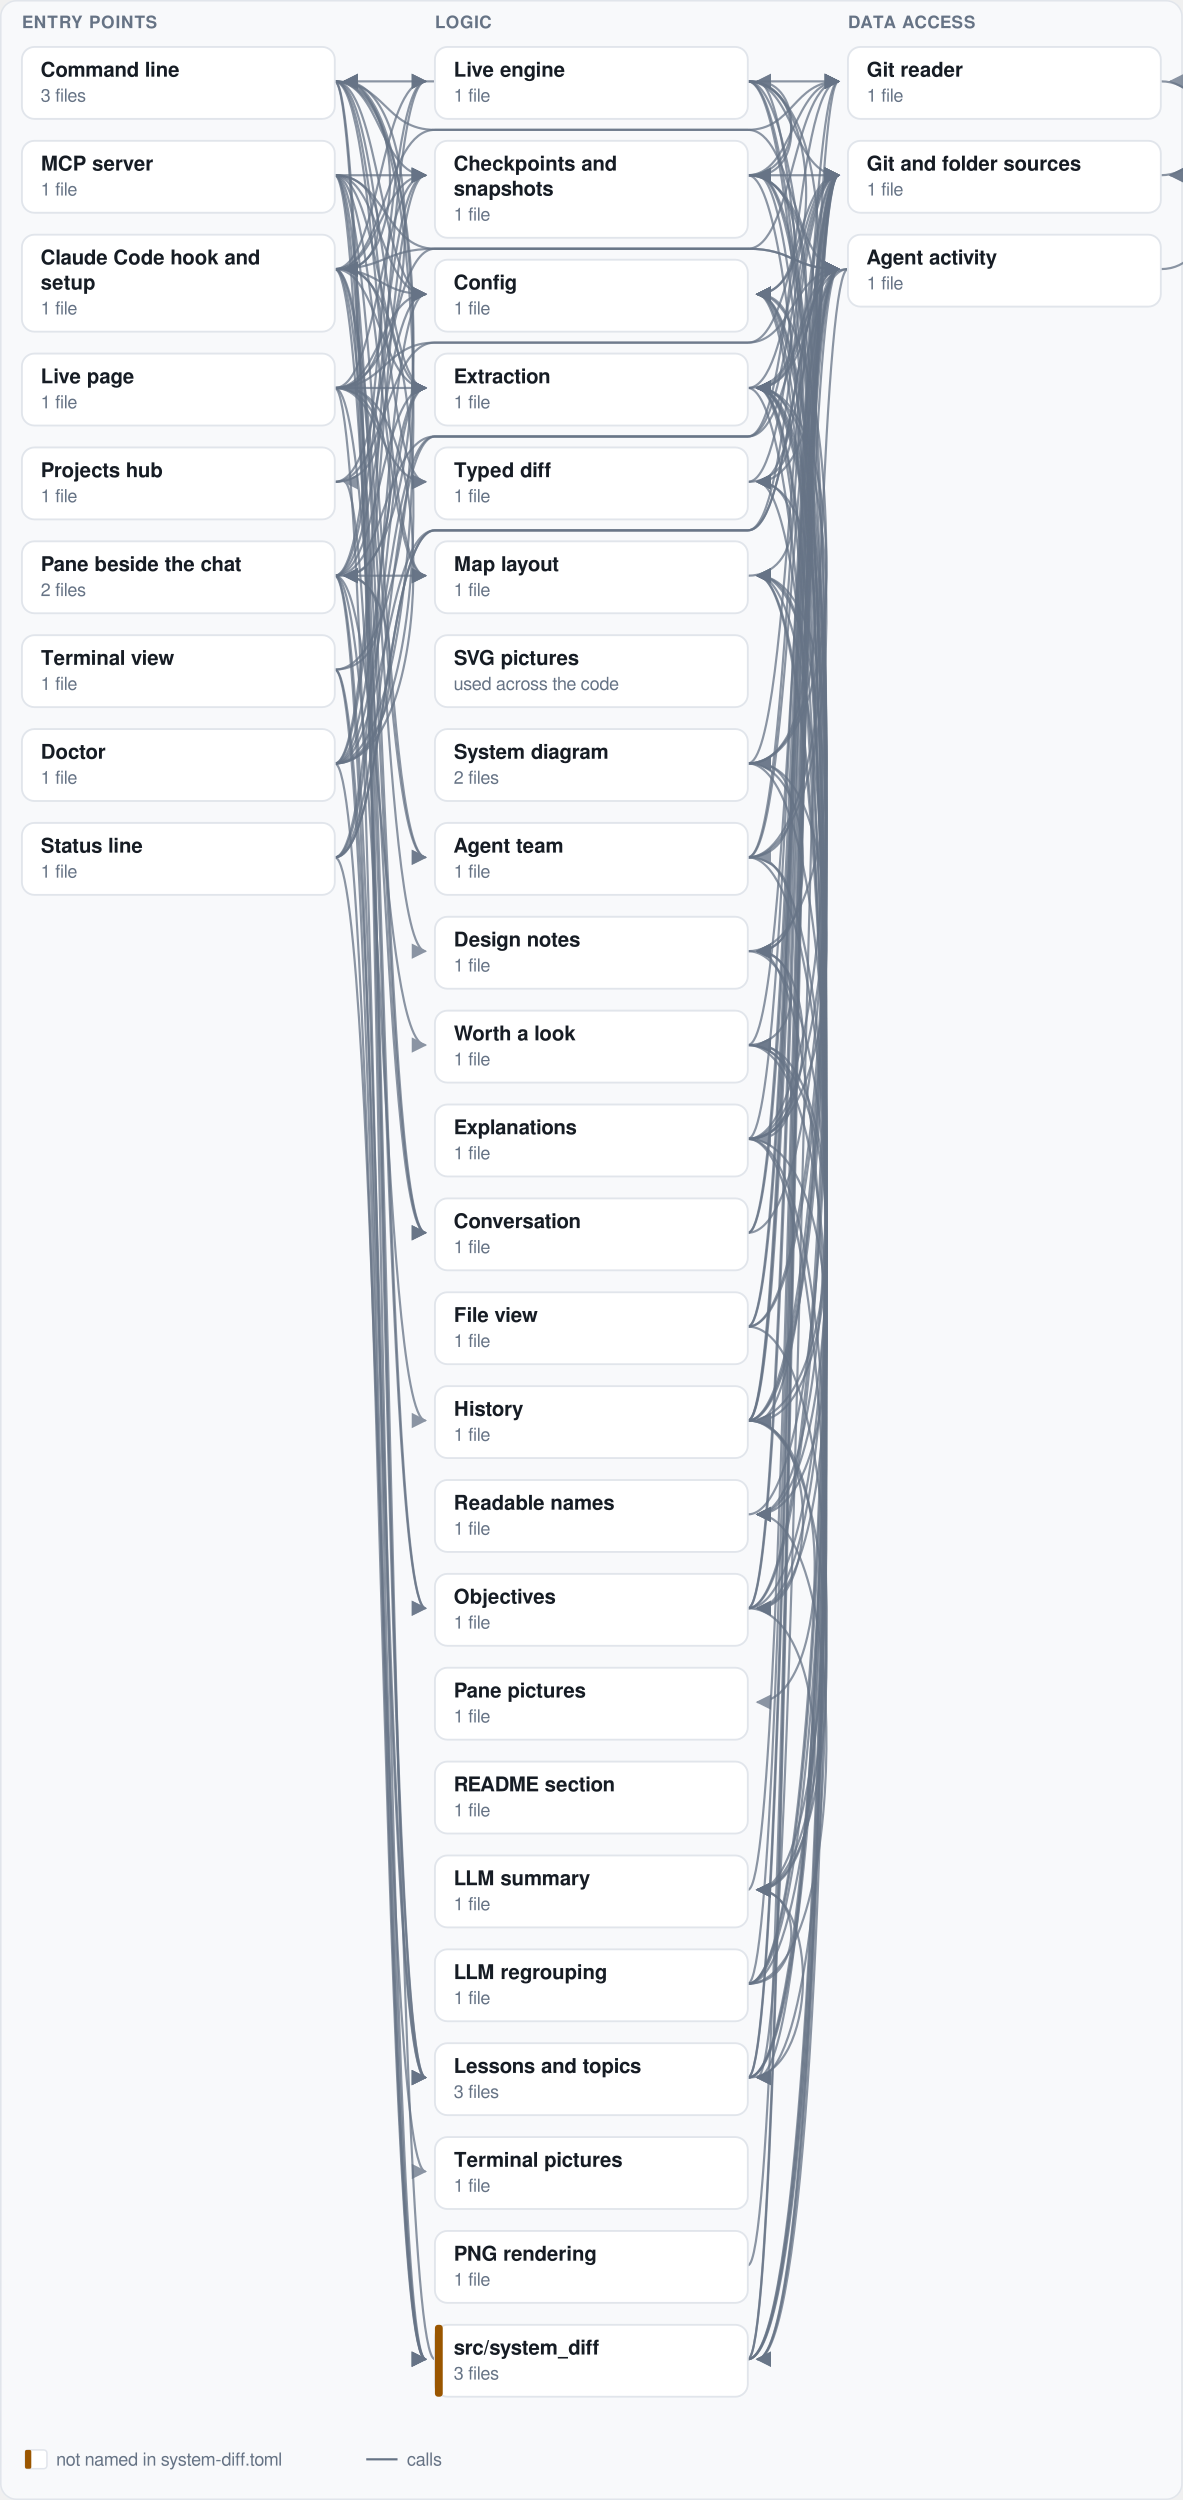
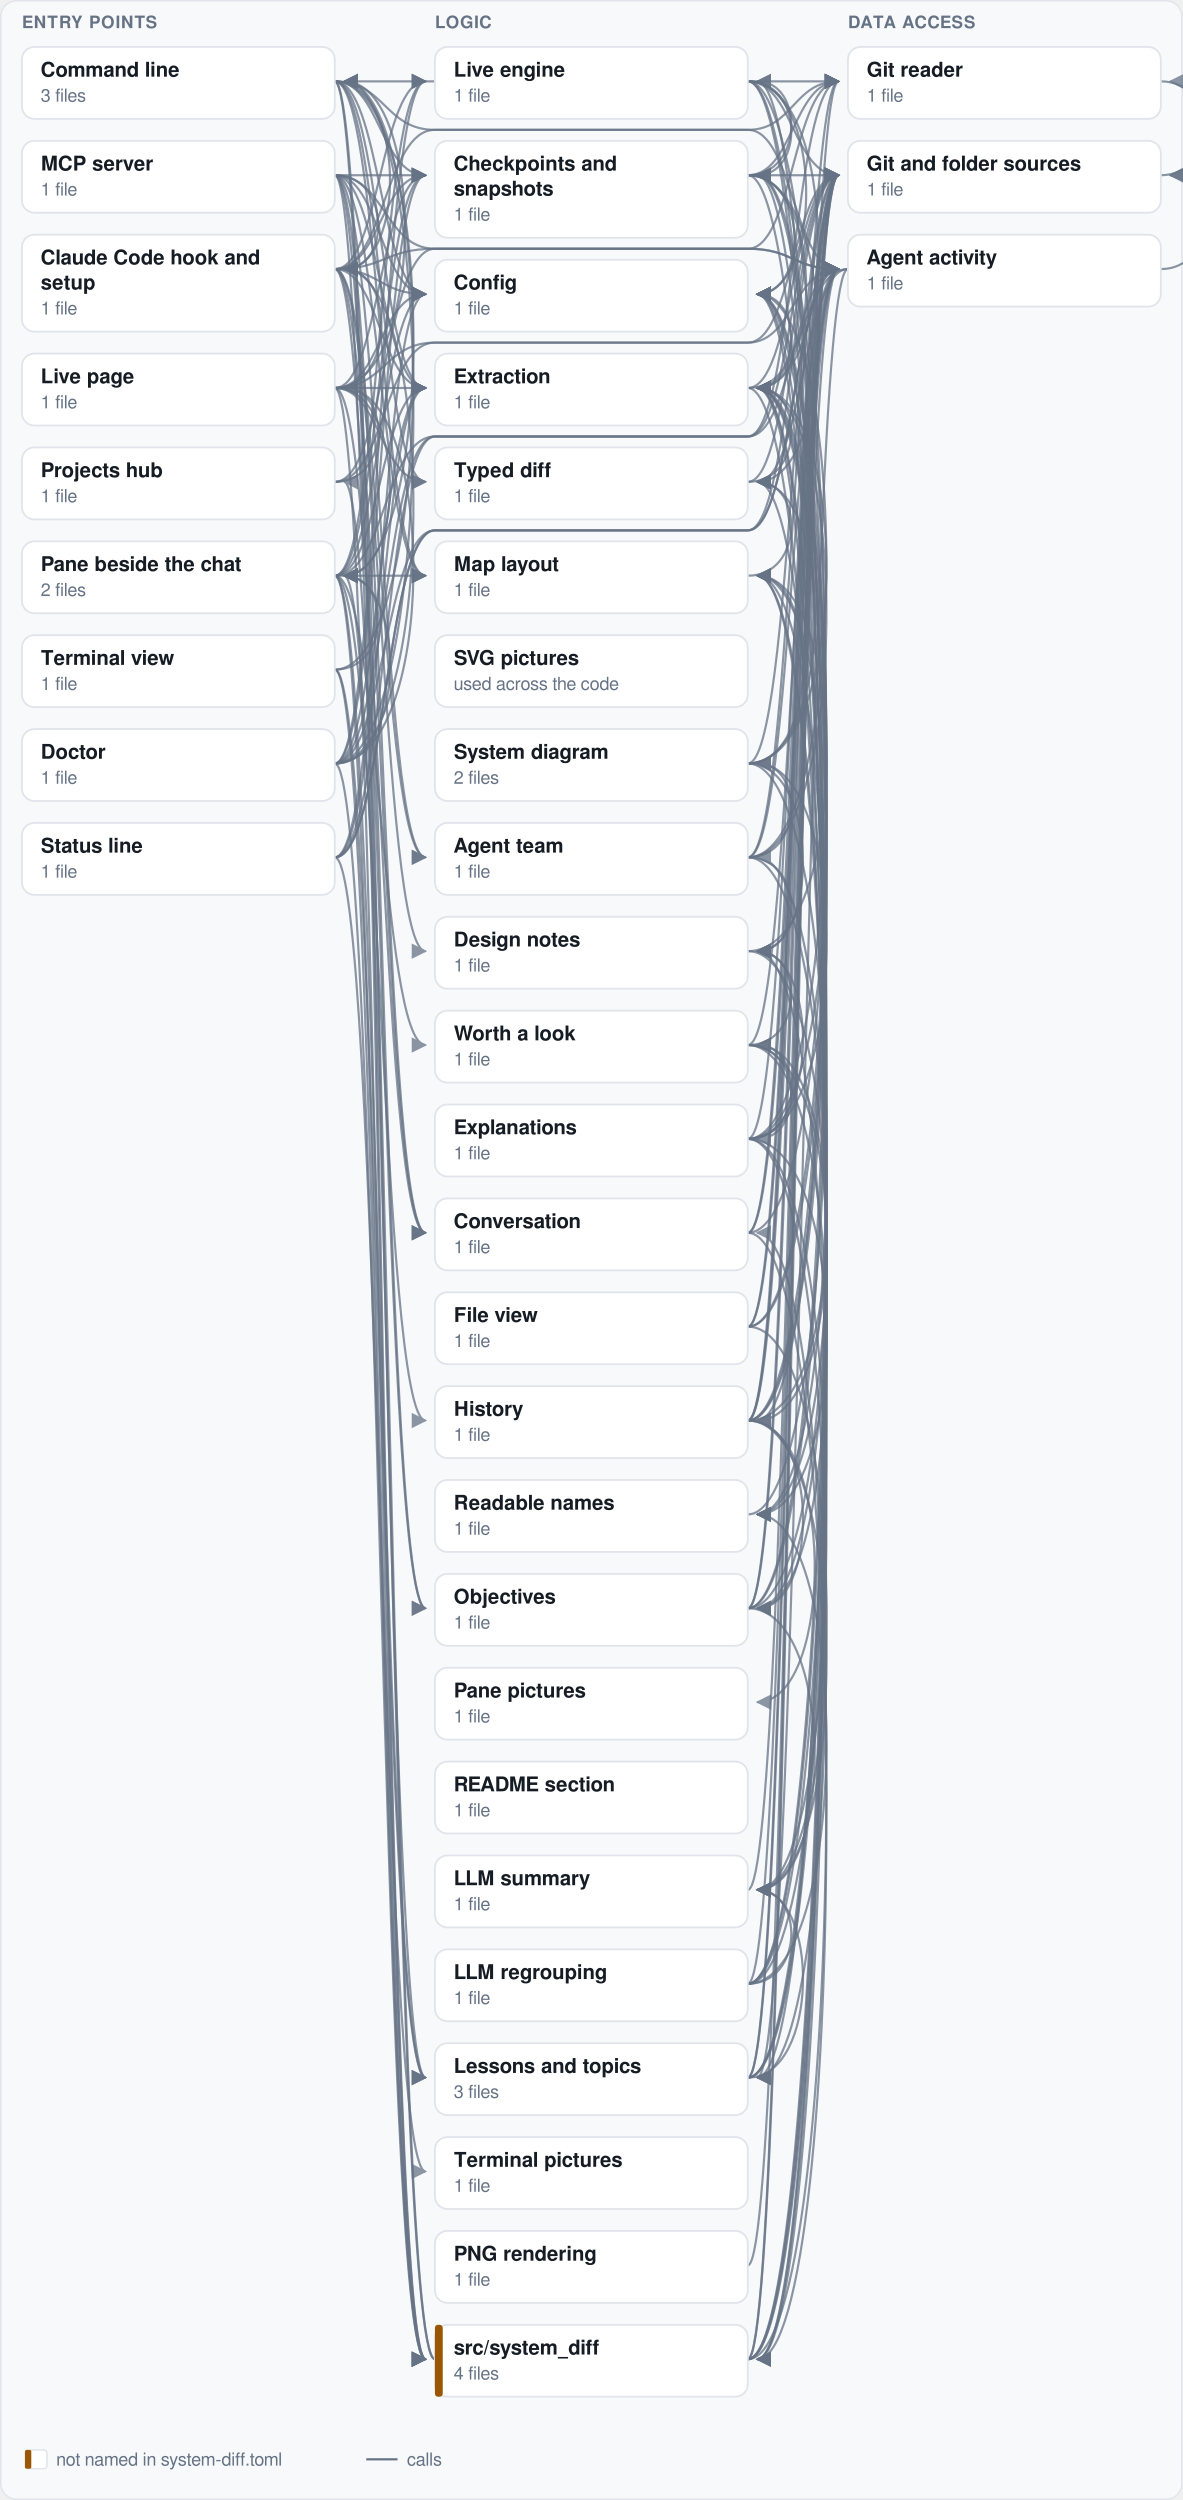
<svg xmlns="http://www.w3.org/2000/svg" width="756" height="1598" viewBox="0 0 756 1598" role="img" aria-label="System map">
  <style>
text { font-family: 'Segoe UI', FreeSans, 'Helvetica Neue', Arial, sans-serif; }
.bg { fill: #f8f9fb; stroke: #e1e5eb; }
.col { font-size: 11px; font-weight: 600; letter-spacing: .05em; fill: #667385; }
.bn .box { fill: #ffffff; stroke: #e1e5eb; stroke-width: 1.2; }
.bn.t-store .box { fill: #e8f0fc; }
.bn.legacy .box { fill: #f8f9fb; stroke: #c3cad4; stroke-dasharray: 5 4; }
.bn.legacy .bn-t { fill: #3b4655; }
.bn .band { fill: #1f5fbf; }
.bn.undeclared .band { fill: #9a5600; }
.bn.s-added .box { stroke: #157347; stroke-width: 1.8; } .bn.s-added .band { fill: #157347; }
.bn.s-changed .box { stroke: #9a5600; stroke-width: 1.8; } .bn.s-changed .band { fill: #9a5600; }
.bn.s-removed .box { stroke: #c4321c; stroke-dasharray: 5 4; fill: #fdecea; } .bn.s-removed .band { fill: #c4321c; }
.bn-t { font-size: 13px; font-weight: 600; fill: #161c24; }
.bn-s { font-size: 11.5px; fill: #667385; }
.bn-p { font-size: 11.5px; fill: #3b4655; } .bn-p.code { font-family: Consolas, Inconsolata, 'DejaVu Sans Mono', monospace; } .bn-p.more { fill: #667385; }
.bn-p.s-added { fill: #157347; font-weight: 600; } .bn-p.s-changed { fill: #9a5600; font-weight: 600; }
.bn-p.s-removed { fill: #c4321c; text-decoration: line-through; }
.be { fill: none; stroke: #667385; stroke-width: 1.4; opacity: .75; }
.be.k-data { stroke: #1f5fbf; } .be.k-network { stroke: #9a5600; stroke-dasharray: 6 4; }
.be.s-added { stroke: #157347; stroke-width: 2.2; opacity: 1; }
.be.s-removed { stroke: #c4321c; stroke-dasharray: 5 4; opacity: 1; }
.ar { fill: #667385; } .ar.k-data { fill: #1f5fbf; } .ar.k-network { fill: #9a5600; }
.ar.s-added { fill: #157347; } .ar.s-removed { fill: #c4321c; } .ar.k-person { fill: #1f5fbf; }
.halo { paint-order: stroke; stroke: #f8f9fb; stroke-width: 4px; stroke-linejoin: round; }
.lg { font-size: 11.5px; fill: #667385; }
.lg.s-added { fill: #157347; font-weight: 600; } .lg.s-changed { fill: #9a5600; font-weight: 600; }
.lg.s-removed { fill: #c4321c; font-weight: 600; }
.foot { font-size: 11.5px; fill: #3b4655; }
.st .box { fill: #ffffff; stroke: #e1e5eb; stroke-width: 1.4; }
.st.hi .box { fill: #e8f0fc; stroke: #1f5fbf; }
.st-w { font-size: 13px; font-weight: 600; fill: #161c24; }
.fl { fill: none; stroke: #667385; stroke-width: 1.4; } .fl.loop { stroke-dasharray: 4 4; }
.fl.gate { stroke: #1f5fbf; stroke-dasharray: 2 4; opacity: .7; }
.fl-note { font-size: 11.5px; fill: #667385; }
.gate .box { fill: #e8f0fc; stroke: #1f5fbf; } .gate text { font-size: 12.5px; font-weight: 600; fill: #1f5fbf; }
.exit { font-size: 12.5px; font-weight: 600; fill: #161c24; }
.lane .box { fill: #ffffff; stroke: #e1e5eb; stroke-width: 1.2; }
.lane.person .box { fill: #e8f0fc; stroke: #1f5fbf; }
.life { stroke: #c9d0da; stroke-width: 1.2; stroke-dasharray: 3 4; }
.msg { fill: none; stroke: #667385; stroke-width: 1.4; }
.msg.frame { stroke: #1f5fbf; stroke-dasharray: 5 4; } .msg.person { stroke: #1f5fbf; stroke-width: 2; }
.msg-t { font-size: 11.5px; fill: #3b4655; } .msg-t.frame { fill: #1f5fbf; } .msg-t.person { fill: #1f5fbf; font-weight: 600; }
.num circle { fill: #667385; } .num.person circle { fill: #1f5fbf; }
.num text { fill: #ffffff; font-size: 10px; font-weight: 700; }
.note .box { fill: #fff3dd; stroke: #e9c98f; } .note text { font-size: 11.5px; fill: #9a5600; }
</style>
  <defs>
    <marker id="ar-call-same" class="ar k-call s-same" viewBox="0 0 10 10" refX="9" refY="5" markerWidth="7" markerHeight="7" orient="auto-start-reverse">
      <path d="M0,0 L10,5 L0,10 z" />
    </marker>
  </defs>
  <rect class="bg" x="0.5" y="0.5" width="755" height="1597" rx="10" />
  <text class="col" x="14" y="18">ENTRY POINTS</text>
  <text class="col" x="278" y="18">LOGIC</text>
  <text class="col" x="542" y="18">DATA ACCESS</text>
  <path class="be k-call s-same" d="M542,172 C513,172 513,308 484,308" marker-end="url(#ar-call-same)" />
  <path class="be k-call s-same" d="M542,172 C513,172 513,248 484,248" marker-end="url(#ar-call-same)" />
  <path class="be k-call s-same" d="M542,172 C513,172 513,1328 484,1328" marker-end="url(#ar-call-same)" />
  <path class="be k-call s-same" d="M742,172 C778,172 778,112 748,112" marker-end="url(#ar-call-same)" />
  <path class="be k-call s-same" d="M214,172 C243,172 243,52 272,52" marker-end="url(#ar-call-same)" />
  <path class="be k-call s-same" d="M214,172 C243,172 243,1028 272,1028" marker-end="url(#ar-call-same)" />
  <path class="be k-call s-same" d="M214,172 C246,172 246,159 278,159 L478,159 C507,159 507,172 536,172" marker-end="url(#ar-call-same)" />
  <path class="be k-call s-same" d="M214,172 C243,172 243,548 272,548" marker-end="url(#ar-call-same)" />
  <path class="be k-call s-same" d="M214,172 C243,172 243,788 272,788" marker-end="url(#ar-call-same)" />
  <path class="be k-call s-same" d="M214,172 C243,172 243,112 272,112" marker-end="url(#ar-call-same)" />
  <path class="be k-call s-same" d="M214,172 C243,172 243,188 272,188" marker-end="url(#ar-call-same)" />
  <path class="be k-call s-same" d="M214,172 C243,172 243,608 272,608" marker-end="url(#ar-call-same)" />
  <path class="be k-call s-same" d="M214,172 C243,172 243,248 272,248" marker-end="url(#ar-call-same)" />
  <path class="be k-call s-same" d="M214,172 C246,172 246,83 278,83 L478,83 C507,83 507,52 536,52" marker-end="url(#ar-call-same)" />
  <path class="be k-call s-same" d="M478,548 C514,548 514,488 484,488" marker-end="url(#ar-call-same)" />
  <path class="be k-call s-same" d="M478,548 C507,548 507,172 536,172" marker-end="url(#ar-call-same)" />
  <path class="be k-call s-same" d="M478,548 C544,548 544,188 484,188" marker-end="url(#ar-call-same)" />
  <path class="be k-call s-same" d="M478,548 C514,548 514,608 484,608" marker-end="url(#ar-call-same)" />
  <path class="be k-call s-same" d="M478,548 C544,548 544,248 484,248" marker-end="url(#ar-call-same)" />
  <path class="be k-call s-same" d="M478,548 C544,548 544,1028 484,1028" marker-end="url(#ar-call-same)" />
  <path class="be k-call s-same" d="M478,548 C507,548 507,112 536,112" marker-end="url(#ar-call-same)" />
  <path class="be k-call s-same" d="M478,488 C524,488 524,608 484,608" marker-end="url(#ar-call-same)" />
  <path class="be k-call s-same" d="M478,488 C524,488 524,368 484,368" marker-end="url(#ar-call-same)" />
  <path class="be k-call s-same" d="M478,488 C534,488 534,308 484,308" marker-end="url(#ar-call-same)" />
  <path class="be k-call s-same" d="M478,488 C544,488 544,248 484,248" marker-end="url(#ar-call-same)" />
  <path class="be k-call s-same" d="M478,488 C544,488 544,968 484,968" marker-end="url(#ar-call-same)" />
  <path class="be k-call s-same" d="M478,488 C507,488 507,112 536,112" marker-end="url(#ar-call-same)" />
  <path class="be k-call s-same" d="M478,788 C544,788 544,248 484,248" marker-end="url(#ar-call-same)" />
  <path class="be k-call s-same" d="M478,788 C507,788 507,172 536,172" marker-end="url(#ar-call-same)" />
  <path class="be k-call s-same" d="M478,788 C507,788 507,112 536,112" marker-end="url(#ar-call-same)" />
+   <path class="be k-call s-same" d="M478,788 C544,788 544,1508 484,1508" marker-end="url(#ar-call-same)" />
  <path class="be k-call s-same" d="M214,52 C260,52 260,172 220,172" marker-end="url(#ar-call-same)" />
  <path class="be k-call s-same" d="M214,52 C280,52 280,368 220,368" marker-end="url(#ar-call-same)" />
  <path class="be k-call s-same" d="M214,52 C243,52 243,188 272,188" marker-end="url(#ar-call-same)" />
  <path class="be k-call s-same" d="M214,52 C243,52 243,248 272,248" marker-end="url(#ar-call-same)" />
  <path class="be k-call s-same" d="M214,52 C243,52 243,368 272,368" marker-end="url(#ar-call-same)" />
  <path class="be k-call s-same" d="M214,52 C243,52 243,1328 272,1328" marker-end="url(#ar-call-same)" />
  <path class="be k-call s-same" d="M214,52 C243,52 243,1508 272,1508" marker-end="url(#ar-call-same)" />
  <path class="be k-call s-same" d="M214,52 C246,52 246,83 278,83 L478,83 C507,83 507,172 536,172" marker-end="url(#ar-call-same)" />
  <path class="be k-call s-same" d="M214,52 C243,52 243,112 272,112" marker-end="url(#ar-call-same)" />
  <path class="be k-call s-same" d="M214,52 C243,52 243,308 272,308" marker-end="url(#ar-call-same)" />
  <path class="be k-call s-same" d="M478,112 C526.7,112 526.7,248 484,248" marker-end="url(#ar-call-same)" />
  <path class="be k-call s-same" d="M478,112 C516.7,112 516.7,188 484,188" marker-end="url(#ar-call-same)" />
  <path class="be k-call s-same" d="M478,112 C536.7,112 536.7,308 484,308" marker-end="url(#ar-call-same)" />
  <path class="be k-call s-same" d="M478,112 C507,112 507,52 536,52" marker-end="url(#ar-call-same)" />
  <path class="be k-call s-same" d="M478,112 C514,112 514,52 484,52" marker-end="url(#ar-call-same)" />
  <path class="be k-call s-same" d="M478,112 C507,112 507,112 536,112" marker-end="url(#ar-call-same)" />
  <path class="be k-call s-same" d="M478,112 C544,112 544,1508 484,1508" marker-end="url(#ar-call-same)" />
  <path class="be k-call s-same" d="M478,608 C544,608 544,368 484,368" marker-end="url(#ar-call-same)" />
  <path class="be k-call s-same" d="M478,608 C544,608 544,968 484,968" marker-end="url(#ar-call-same)" />
  <path class="be k-call s-same" d="M478,308 C507,308 507,112 536,112" marker-end="url(#ar-call-same)" />
  <path class="be k-call s-same" d="M478,308 C514,308 514,248 484,248" marker-end="url(#ar-call-same)" />
  <path class="be k-call s-same" d="M214,488 C246,488 246,279 278,279 L478,279 C507,279 507,112 536,112" marker-end="url(#ar-call-same)" />
  <path class="be k-call s-same" d="M214,488 C243,488 243,52 272,52" marker-end="url(#ar-call-same)" />
  <path class="be k-call s-same" d="M214,488 C246,488 246,339 278,339 L478,339 C507,339 507,172 536,172" marker-end="url(#ar-call-same)" />
  <path class="be k-call s-same" d="M214,488 C280,488 280,172 220,172" marker-end="url(#ar-call-same)" />
  <path class="be k-call s-same" d="M214,488 C280,488 280,52 220,52" marker-end="url(#ar-call-same)" />
  <path class="be k-call s-same" d="M214,488 C243,488 243,112 272,112" marker-end="url(#ar-call-same)" />
  <path class="be k-call s-same" d="M214,488 C243,488 243,248 272,248" marker-end="url(#ar-call-same)" />
  <path class="be k-call s-same" d="M214,488 C260,488 260,368 220,368" marker-end="url(#ar-call-same)" />
  <path class="be k-call s-same" d="M214,488 C243,488 243,1508 272,1508" marker-end="url(#ar-call-same)" />
  <path class="be k-call s-same" d="M214,488 C280,488 280,248 220,248" marker-end="url(#ar-call-same)" />
  <path class="be k-call s-same" d="M478,728 C514,728 514,668 484,668" marker-end="url(#ar-call-same)" />
  <path class="be k-call s-same" d="M478,728 C544,728 544,1328 484,1328" marker-end="url(#ar-call-same)" />
  <path class="be k-call s-same" d="M478,728 C544,728 544,968 484,968" marker-end="url(#ar-call-same)" />
  <path class="be k-call s-same" d="M478,728 C544,728 544,1208 484,1208" marker-end="url(#ar-call-same)" />
  <path class="be k-call s-same" d="M478,728 C544,728 544,248 484,248" marker-end="url(#ar-call-same)" />
  <path class="be k-call s-same" d="M478,728 C544,728 544,488 484,488" marker-end="url(#ar-call-same)" />
  <path class="be k-call s-same" d="M478,728 C524,728 524,608 484,608" marker-end="url(#ar-call-same)" />
  <path class="be k-call s-same" d="M478,728 C544,728 544,368 484,368" marker-end="url(#ar-call-same)" />
  <path class="be k-call s-same" d="M478,728 C507,728 507,112 536,112" marker-end="url(#ar-call-same)" />
  <path class="be k-call s-same" d="M478,248 C514,248 514,188 484,188" marker-end="url(#ar-call-same)" />
  <path class="be k-call s-same" d="M478,248 C507,248 507,112 536,112" marker-end="url(#ar-call-same)" />
  <path class="be k-call s-same" d="M478,248 C544,248 544,1508 484,1508" marker-end="url(#ar-call-same)" />
  <path class="be k-call s-same" d="M478,848 C507,848 507,172 536,172" marker-end="url(#ar-call-same)" />
  <path class="be k-call s-same" d="M478,848 C544,848 544,248 484,248" marker-end="url(#ar-call-same)" />
  <path class="be k-call s-same" d="M478,848 C544,848 544,1208 484,1208" marker-end="url(#ar-call-same)" />
  <path class="be k-call s-same" d="M478,848 C544,848 544,188 484,188" marker-end="url(#ar-call-same)" />
  <path class="be k-call s-same" d="M478,848 C507,848 507,112 536,112" marker-end="url(#ar-call-same)" />
  <path class="be k-call s-same" d="M742,52 C778,52 778,112 748,112" marker-end="url(#ar-call-same)" />
  <path class="be k-call s-same" d="M478,368 C514,368 514,308 484,308" marker-end="url(#ar-call-same)" />
  <path class="be k-call s-same" d="M478,908 C544,908 544,668 484,668" marker-end="url(#ar-call-same)" />
  <path class="be k-call s-same" d="M478,908 C507,908 507,172 536,172" marker-end="url(#ar-call-same)" />
  <path class="be k-call s-same" d="M478,908 C544,908 544,248 484,248" marker-end="url(#ar-call-same)" />
  <path class="be k-call s-same" d="M478,908 C507,908 507,112 536,112" marker-end="url(#ar-call-same)" />
  <path class="be k-call s-same" d="M478,908 C534,908 534,1088 484,1088" marker-end="url(#ar-call-same)" />
  <path class="be k-call s-same" d="M478,908 C507,908 507,52 536,52" marker-end="url(#ar-call-same)" />
  <path class="be k-call s-same" d="M478,908 C544,908 544,1208 484,1208" marker-end="url(#ar-call-same)" />
  <path class="be k-call s-same" d="M478,908 C524,908 524,1028 484,1028" marker-end="url(#ar-call-same)" />
  <path class="be k-call s-same" d="M478,908 C544,908 544,112 484,112" marker-end="url(#ar-call-same)" />
  <path class="be k-call s-same" d="M478,908 C544,908 544,188 484,188" marker-end="url(#ar-call-same)" />
  <path class="be k-call s-same" d="M214,308 C246,308 246,159 278,159 L478,159 C507,159 507,52 536,52" marker-end="url(#ar-call-same)" />
  <path class="be k-call s-same" d="M214,308 C246,308 246,219 278,219 L478,219 C507,219 507,112 536,112" marker-end="url(#ar-call-same)" />
  <path class="be k-call s-same" d="M214,308 C250,308 250,248 220,248" marker-end="url(#ar-call-same)" />
  <path class="be k-call s-same" d="M478,668 C507,668 507,172 536,172" marker-end="url(#ar-call-same)" />
  <path class="be k-call s-same" d="M478,668 C514,668 514,608 484,608" marker-end="url(#ar-call-same)" />
  <path class="be k-call s-same" d="M478,668 C514,668 514,728 484,728" marker-end="url(#ar-call-same)" />
  <path class="be k-call s-same" d="M478,668 C544,668 544,908 484,908" marker-end="url(#ar-call-same)" />
  <path class="be k-call s-same" d="M478,668 C544,668 544,1028 484,1028" marker-end="url(#ar-call-same)" />
  <path class="be k-call s-same" d="M478,1328 C507,1328 507,172 536,172" marker-end="url(#ar-call-same)" />
  <path class="be k-call s-same" d="M478,1328 C544,1328 544,308 484,308" marker-end="url(#ar-call-same)" />
  <path class="be k-call s-same" d="M478,1328 C544,1328 544,248 484,248" marker-end="url(#ar-call-same)" />
  <path class="be k-call s-same" d="M478,1328 C544,1328 544,368 484,368" marker-end="url(#ar-call-same)" />
  <path class="be k-call s-same" d="M478,1328 C524,1328 524,1208 484,1208" marker-end="url(#ar-call-same)" />
  <path class="be k-call s-same" d="M478,1328 C507,1328 507,112 536,112" marker-end="url(#ar-call-same)" />
  <path class="be k-call s-same" d="M478,52 C507,52 507,52 536,52" marker-end="url(#ar-call-same)" />
  <path class="be k-call s-same" d="M478,52 C514,52 514,112 484,112" marker-end="url(#ar-call-same)" />
  <path class="be k-call s-same" d="M478,52 C507,52 507,112 536,112" marker-end="url(#ar-call-same)" />
  <path class="be k-call s-same" d="M278,52 C249,52 249,52 220,52" marker-end="url(#ar-call-same)" />
  <path class="be k-call s-same" d="M478,52 C526.7,52 526.7,188 484,188" marker-end="url(#ar-call-same)" />
  <path class="be k-call s-same" d="M478,52 C536.7,52 536.7,248 484,248" marker-end="url(#ar-call-same)" />
  <path class="be k-call s-same" d="M478,52 C544,52 544,908 484,908" marker-end="url(#ar-call-same)" />
  <path class="be k-call s-same" d="M478,52 C544,52 544,1328 484,1328" marker-end="url(#ar-call-same)" />
  <path class="be k-call s-same" d="M478,52 C544,52 544,1508 484,1508" marker-end="url(#ar-call-same)" />
+   <path class="be k-call s-same" d="M214,112 C243,112 243,1508 272,1508" marker-end="url(#ar-call-same)" />
  <path class="be k-call s-same" d="M214,112 C243,112 243,788 272,788" marker-end="url(#ar-call-same)" />
  <path class="be k-call s-same" d="M214,112 C243,112 243,248 272,248" marker-end="url(#ar-call-same)" />
  <path class="be k-call s-same" d="M214,112 C243,112 243,1028 272,1028" marker-end="url(#ar-call-same)" />
  <path class="be k-call s-same" d="M214,112 C246,112 246,159 278,159 L478,159 C507,159 507,172 536,172" marker-end="url(#ar-call-same)" />
  <path class="be k-call s-same" d="M214,112 C250,112 250,172 220,172" marker-end="url(#ar-call-same)" />
  <path class="be k-call s-same" d="M214,112 C243,112 243,548 272,548" marker-end="url(#ar-call-same)" />
  <path class="be k-call s-same" d="M214,112 C243,112 243,112 272,112" marker-end="url(#ar-call-same)" />
  <path class="be k-call s-same" d="M214,112 C243,112 243,188 272,188" marker-end="url(#ar-call-same)" />
  <path class="be k-call s-same" d="M214,112 C243,112 243,368 272,368" marker-end="url(#ar-call-same)" />
-   <path class="be k-call s-same" d="M214,112 C243,112 243,1328 272,1328" marker-end="url(#ar-call-same)" />
  <path class="be k-call s-same" d="M478,968 C544,968 544,368 484,368" marker-end="url(#ar-call-same)" />
  <path class="be k-call s-same" d="M478,1208 C507,1208 507,112 536,112" marker-end="url(#ar-call-same)" />
  <path class="be k-call s-same" d="M478,1028 C507,1028 507,172 536,172" marker-end="url(#ar-call-same)" />
  <path class="be k-call s-same" d="M478,1028 C544,1028 544,548 484,548" marker-end="url(#ar-call-same)" />
  <path class="be k-call s-same" d="M478,1028 C544,1028 544,112 484,112" marker-end="url(#ar-call-same)" />
  <path class="be k-call s-same" d="M478,1028 C544,1028 544,188 484,188" marker-end="url(#ar-call-same)" />
  <path class="be k-call s-same" d="M478,1028 C534,1028 534,1208 484,1208" marker-end="url(#ar-call-same)" />
  <path class="be k-call s-same" d="M478,1028 C507,1028 507,112 536,112" marker-end="url(#ar-call-same)" />
  <path class="be k-call s-same" d="M214,368 C243,368 243,908 272,908" marker-end="url(#ar-call-same)" />
  <path class="be k-call s-same" d="M214,368 C243,368 243,112 272,112" marker-end="url(#ar-call-same)" />
  <path class="be k-call s-same" d="M214,368 C243,368 243,1328 272,1328" marker-end="url(#ar-call-same)" />
  <path class="be k-call s-same" d="M214,368 C243,368 243,1508 272,1508" marker-end="url(#ar-call-same)" />
  <path class="be k-call s-same" d="M214,368 C243,368 243,188 272,188" marker-end="url(#ar-call-same)" />
  <path class="be k-call s-same" d="M214,368 C243,368 243,248 272,248" marker-end="url(#ar-call-same)" />
  <path class="be k-call s-same" d="M214,368 C246,368 246,279 278,279 L478,279 C507,279 507,172 536,172" marker-end="url(#ar-call-same)" />
  <path class="be k-call s-same" d="M214,368 C243,368 243,368 272,368" marker-end="url(#ar-call-same)" />
  <path class="be k-call s-same" d="M214,368 C243,368 243,668 272,668" marker-end="url(#ar-call-same)" />
  <path class="be k-call s-same" d="M214,368 C243,368 243,52 272,52" marker-end="url(#ar-call-same)" />
  <path class="be k-call s-same" d="M478,1448 C507,1448 507,112 536,112" marker-end="url(#ar-call-same)" />
  <path class="be k-call s-same" d="M478,1268 C544,1268 544,188 484,188" marker-end="url(#ar-call-same)" />
  <path class="be k-call s-same" d="M478,1268 C544,1268 544,608 484,608" marker-end="url(#ar-call-same)" />
  <path class="be k-call s-same" d="M478,1268 C544,1268 544,248 484,248" marker-end="url(#ar-call-same)" />
  <path class="be k-call s-same" d="M478,1268 C544,1268 544,368 484,368" marker-end="url(#ar-call-same)" />
  <path class="be k-call s-same" d="M478,1268 C544,1268 544,968 484,968" marker-end="url(#ar-call-same)" />
  <path class="be k-call s-same" d="M478,1268 C514,1268 514,1208 484,1208" marker-end="url(#ar-call-same)" />
  <path class="be k-call s-same" d="M478,1268 C507,1268 507,112 536,112" marker-end="url(#ar-call-same)" />
  <path class="be k-call s-same" d="M742,112 C778,112 778,52 748,52" marker-end="url(#ar-call-same)" />
+   <path class="be k-call s-same" d="M478,1508 C507,1508 507,112 536,112" marker-end="url(#ar-call-same)" />
+   <path class="be k-call s-same" d="M478,1508 C544,1508 544,188 484,188" marker-end="url(#ar-call-same)" />
  <path class="be k-call s-same" d="M278,1508 C249,1508 249,308 220,308" marker-end="url(#ar-call-same)" />
-   <path class="be k-call s-same" d="M478,1508 C507,1508 507,112 536,112" marker-end="url(#ar-call-same)" />
-   <path class="be k-call s-same" d="M478,1508 C544,1508 544,112 484,112" marker-end="url(#ar-call-same)" />
-   <path class="be k-call s-same" d="M478,1508 C544,1508 544,188 484,188" marker-end="url(#ar-call-same)" />
  <path class="be k-call s-same" d="M478,1508 C544,1508 544,248 484,248" marker-end="url(#ar-call-same)" />
  <path class="be k-call s-same" d="M478,1508 C507,1508 507,52 536,52" marker-end="url(#ar-call-same)" />
+   <path class="be k-call s-same" d="M278,1508 C249,1508 249,368 220,368" marker-end="url(#ar-call-same)" />
+   <path class="be k-call s-same" d="M478,1508 C544,1508 544,788 484,788" marker-end="url(#ar-call-same)" />
+   <path class="be k-call s-same" d="M478,1508 C544,1508 544,112 484,112" marker-end="url(#ar-call-same)" />
  <path class="be k-call s-same" d="M478,1508 C544,1508 544,52 484,52" marker-end="url(#ar-call-same)" />
  <path class="be k-call s-same" d="M214,548 C246,548 246,339 278,339 L478,339 C507,339 507,172 536,172" marker-end="url(#ar-call-same)" />
  <path class="be k-call s-same" d="M214,548 C243,548 243,188 272,188" marker-end="url(#ar-call-same)" />
  <path class="be k-call s-same" d="M214,548 C243,548 243,248 272,248" marker-end="url(#ar-call-same)" />
  <path class="be k-call s-same" d="M214,548 C246,548 246,279 278,279 L478,279 C507,279 507,52 536,52" marker-end="url(#ar-call-same)" />
  <path class="be k-call s-same" d="M214,548 C246,548 246,339 278,339 L478,339 C507,339 507,112 536,112" marker-end="url(#ar-call-same)" />
  <path class="be k-call s-same" d="M214,548 C243,548 243,1388 272,1388" marker-end="url(#ar-call-same)" />
  <path class="be k-call s-same" d="M214,428 C250,428 250,368 220,368" marker-end="url(#ar-call-same)" />
  <path class="be k-call s-same" d="M214,428 C280,428 280,52 220,52" marker-end="url(#ar-call-same)" />
  <path class="be k-call s-same" d="M214,428 C243,428 243,1328 272,1328" marker-end="url(#ar-call-same)" />
  <path class="be k-call s-same" d="M214,428 C243,428 243,1508 272,1508" marker-end="url(#ar-call-same)" />
  <path class="be k-call s-same" d="M214,248 C272.7,248 272.7,52 220,52" marker-end="url(#ar-call-same)" />
  <path class="be k-call s-same" d="M214,248 C243,248 243,188 272,188" marker-end="url(#ar-call-same)" />
  <path class="be k-call s-same" d="M214,248 C260,248 260,368 220,368" marker-end="url(#ar-call-same)" />
  <path class="be k-call s-same" d="M214,248 C243,248 243,1508 272,1508" marker-end="url(#ar-call-same)" />
  <path class="be k-call s-same" d="M214,248 C243,248 243,248 272,248" marker-end="url(#ar-call-same)" />
  <path class="be k-call s-same" d="M214,248 C246,248 246,219 278,219 L478,219 C507,219 507,172 536,172" marker-end="url(#ar-call-same)" />
  <path class="be k-call s-same" d="M214,248 C252.7,248 252.7,172 220,172" marker-end="url(#ar-call-same)" />
  <path class="be k-call s-same" d="M214,248 C243,248 243,788 272,788" marker-end="url(#ar-call-same)" />
  <path class="be k-call s-same" d="M214,248 C243,248 243,112 272,112" marker-end="url(#ar-call-same)" />
  <path class="be k-call s-same" d="M214,248 C243,248 243,308 272,308" marker-end="url(#ar-call-same)" />
  <g class="bn t-component s-same" transform="translate(14,30)">
    <rect class="box" width="200" height="46" rx="8" />
    <text x="12" y="19" class="bn-t">Command line</text>
    <text x="12" y="35" class="bn-s">3 files</text>
  </g>
  <g class="bn t-component s-same" transform="translate(14,90)">
    <rect class="box" width="200" height="46" rx="8" />
    <text x="12" y="19" class="bn-t">MCP server</text>
    <text x="12" y="35" class="bn-s">1 file</text>
  </g>
  <g class="bn t-component s-same" transform="translate(14,150)">
    <rect class="box" width="200" height="62" rx="8" />
    <text x="12" y="19" class="bn-t">Claude Code hook and</text>
    <text x="12" y="35" class="bn-t">setup</text>
    <text x="12" y="51" class="bn-s">1 file</text>
  </g>
  <g class="bn t-component s-same" transform="translate(14,226)">
    <rect class="box" width="200" height="46" rx="8" />
    <text x="12" y="19" class="bn-t">Live page</text>
    <text x="12" y="35" class="bn-s">1 file</text>
  </g>
  <g class="bn t-component s-same" transform="translate(14,286)">
    <rect class="box" width="200" height="46" rx="8" />
    <text x="12" y="19" class="bn-t">Projects hub</text>
    <text x="12" y="35" class="bn-s">1 file</text>
  </g>
  <g class="bn t-component s-same" transform="translate(278,30)">
    <rect class="box" width="200" height="46" rx="8" />
    <text x="12" y="19" class="bn-t">Live engine</text>
    <text x="12" y="35" class="bn-s">1 file</text>
  </g>
  <g class="bn t-component s-same" transform="translate(542,30)">
    <rect class="box" width="200" height="46" rx="8" />
    <text x="12" y="19" class="bn-t">Git reader</text>
    <text x="12" y="35" class="bn-s">1 file</text>
  </g>
  <g class="bn t-component s-same" transform="translate(14,346)">
    <rect class="box" width="200" height="46" rx="8" />
    <text x="12" y="19" class="bn-t">Pane beside the chat</text>
    <text x="12" y="35" class="bn-s">2 files</text>
  </g>
  <g class="bn t-component s-same" transform="translate(14,406)">
    <rect class="box" width="200" height="46" rx="8" />
    <text x="12" y="19" class="bn-t">Terminal view</text>
    <text x="12" y="35" class="bn-s">1 file</text>
  </g>
  <g class="bn t-component s-same" transform="translate(14,466)">
    <rect class="box" width="200" height="46" rx="8" />
    <text x="12" y="19" class="bn-t">Doctor</text>
    <text x="12" y="35" class="bn-s">1 file</text>
  </g>
  <g class="bn t-component s-same" transform="translate(14,526)">
    <rect class="box" width="200" height="46" rx="8" />
    <text x="12" y="19" class="bn-t">Status line</text>
    <text x="12" y="35" class="bn-s">1 file</text>
  </g>
  <g class="bn t-component s-same" transform="translate(278,90)">
    <rect class="box" width="200" height="62" rx="8" />
    <text x="12" y="19" class="bn-t">Checkpoints and</text>
    <text x="12" y="35" class="bn-t">snapshots</text>
    <text x="12" y="51" class="bn-s">1 file</text>
  </g>
  <g class="bn t-component s-same" transform="translate(278,166)">
    <rect class="box" width="200" height="46" rx="8" />
    <text x="12" y="19" class="bn-t">Config</text>
    <text x="12" y="35" class="bn-s">1 file</text>
  </g>
  <g class="bn t-component s-same" transform="translate(278,226)">
    <rect class="box" width="200" height="46" rx="8" />
    <text x="12" y="19" class="bn-t">Extraction</text>
    <text x="12" y="35" class="bn-s">1 file</text>
  </g>
  <g class="bn t-component s-same" transform="translate(278,286)">
    <rect class="box" width="200" height="46" rx="8" />
    <text x="12" y="19" class="bn-t">Typed diff</text>
    <text x="12" y="35" class="bn-s">1 file</text>
  </g>
  <g class="bn t-component s-same" transform="translate(278,346)">
    <rect class="box" width="200" height="46" rx="8" />
    <text x="12" y="19" class="bn-t">Map layout</text>
    <text x="12" y="35" class="bn-s">1 file</text>
  </g>
  <g class="bn t-component s-same" transform="translate(278,406)">
    <rect class="box" width="200" height="46" rx="8" />
    <text x="12" y="19" class="bn-t">SVG pictures</text>
    <text x="12" y="35" class="bn-s">used across the code</text>
  </g>
  <g class="bn t-component s-same" transform="translate(278,466)">
    <rect class="box" width="200" height="46" rx="8" />
    <text x="12" y="19" class="bn-t">System diagram</text>
    <text x="12" y="35" class="bn-s">2 files</text>
  </g>
  <g class="bn t-component s-same" transform="translate(278,526)">
    <rect class="box" width="200" height="46" rx="8" />
    <text x="12" y="19" class="bn-t">Agent team</text>
    <text x="12" y="35" class="bn-s">1 file</text>
  </g>
  <g class="bn t-component s-same" transform="translate(278,586)">
    <rect class="box" width="200" height="46" rx="8" />
    <text x="12" y="19" class="bn-t">Design notes</text>
    <text x="12" y="35" class="bn-s">1 file</text>
  </g>
  <g class="bn t-component s-same" transform="translate(278,646)">
    <rect class="box" width="200" height="46" rx="8" />
    <text x="12" y="19" class="bn-t">Worth a look</text>
    <text x="12" y="35" class="bn-s">1 file</text>
  </g>
  <g class="bn t-component s-same" transform="translate(278,706)">
    <rect class="box" width="200" height="46" rx="8" />
    <text x="12" y="19" class="bn-t">Explanations</text>
    <text x="12" y="35" class="bn-s">1 file</text>
  </g>
  <g class="bn t-component s-same" transform="translate(278,766)">
    <rect class="box" width="200" height="46" rx="8" />
    <text x="12" y="19" class="bn-t">Conversation</text>
    <text x="12" y="35" class="bn-s">1 file</text>
  </g>
  <g class="bn t-component s-same" transform="translate(278,826)">
    <rect class="box" width="200" height="46" rx="8" />
    <text x="12" y="19" class="bn-t">File view</text>
    <text x="12" y="35" class="bn-s">1 file</text>
  </g>
  <g class="bn t-component s-same" transform="translate(278,886)">
    <rect class="box" width="200" height="46" rx="8" />
    <text x="12" y="19" class="bn-t">History</text>
    <text x="12" y="35" class="bn-s">1 file</text>
  </g>
  <g class="bn t-component s-same" transform="translate(278,946)">
    <rect class="box" width="200" height="46" rx="8" />
    <text x="12" y="19" class="bn-t">Readable names</text>
    <text x="12" y="35" class="bn-s">1 file</text>
  </g>
  <g class="bn t-component s-same" transform="translate(278,1006)">
    <rect class="box" width="200" height="46" rx="8" />
    <text x="12" y="19" class="bn-t">Objectives</text>
    <text x="12" y="35" class="bn-s">1 file</text>
  </g>
  <g class="bn t-component s-same" transform="translate(278,1066)">
    <rect class="box" width="200" height="46" rx="8" />
    <text x="12" y="19" class="bn-t">Pane pictures</text>
    <text x="12" y="35" class="bn-s">1 file</text>
  </g>
  <g class="bn t-component s-same" transform="translate(278,1126)">
    <rect class="box" width="200" height="46" rx="8" />
    <text x="12" y="19" class="bn-t">README section</text>
    <text x="12" y="35" class="bn-s">1 file</text>
  </g>
  <g class="bn t-component s-same" transform="translate(278,1186)">
    <rect class="box" width="200" height="46" rx="8" />
    <text x="12" y="19" class="bn-t">LLM summary</text>
    <text x="12" y="35" class="bn-s">1 file</text>
  </g>
  <g class="bn t-component s-same" transform="translate(278,1246)">
    <rect class="box" width="200" height="46" rx="8" />
    <text x="12" y="19" class="bn-t">LLM regrouping</text>
    <text x="12" y="35" class="bn-s">1 file</text>
  </g>
  <g class="bn t-component s-same" transform="translate(278,1306)">
    <rect class="box" width="200" height="46" rx="8" />
    <text x="12" y="19" class="bn-t">Lessons and topics</text>
    <text x="12" y="35" class="bn-s">3 files</text>
  </g>
  <g class="bn t-component s-same" transform="translate(278,1366)">
    <rect class="box" width="200" height="46" rx="8" />
    <text x="12" y="19" class="bn-t">Terminal pictures</text>
    <text x="12" y="35" class="bn-s">1 file</text>
  </g>
  <g class="bn t-component s-same" transform="translate(278,1426)">
    <rect class="box" width="200" height="46" rx="8" />
    <text x="12" y="19" class="bn-t">PNG rendering</text>
    <text x="12" y="35" class="bn-s">1 file</text>
  </g>
  <g class="bn t-component s-same" transform="translate(542,90)">
    <rect class="box" width="200" height="46" rx="8" />
    <text x="12" y="19" class="bn-t">Git and folder sources</text>
    <text x="12" y="35" class="bn-s">1 file</text>
  </g>
  <g class="bn t-component s-same" transform="translate(542,150)">
    <rect class="box" width="200" height="46" rx="8" />
    <text x="12" y="19" class="bn-t">Agent activity</text>
    <text x="12" y="35" class="bn-s">1 file</text>
  </g>
  <g class="bn t-component s-same undeclared" transform="translate(278,1486)">
    <rect class="box" width="200" height="46" rx="8" />
    <rect class="band" width="5" height="46" rx="2" />
    <text x="12" y="19" class="bn-t">src/system_diff</text>
-     <text x="12" y="35" class="bn-s">3 files</text>
+     <text x="12" y="35" class="bn-s">4 files</text>
  </g>
  <rect x="16" y="1566" width="14" height="12" rx="2" fill="#ffffff" stroke="#e1e5eb" />
  <rect x="16" y="1566" width="4" height="12" rx="1" fill="#9a5600" />
  <text x="36" y="1576" class="lg">not named in system-diff.toml</text>
  <path class="be k-call" d="M234.1,1572 L254.1,1572" style="opacity:1" />
  <text x="260.1" y="1576" class="lg">calls</text>
</svg>
